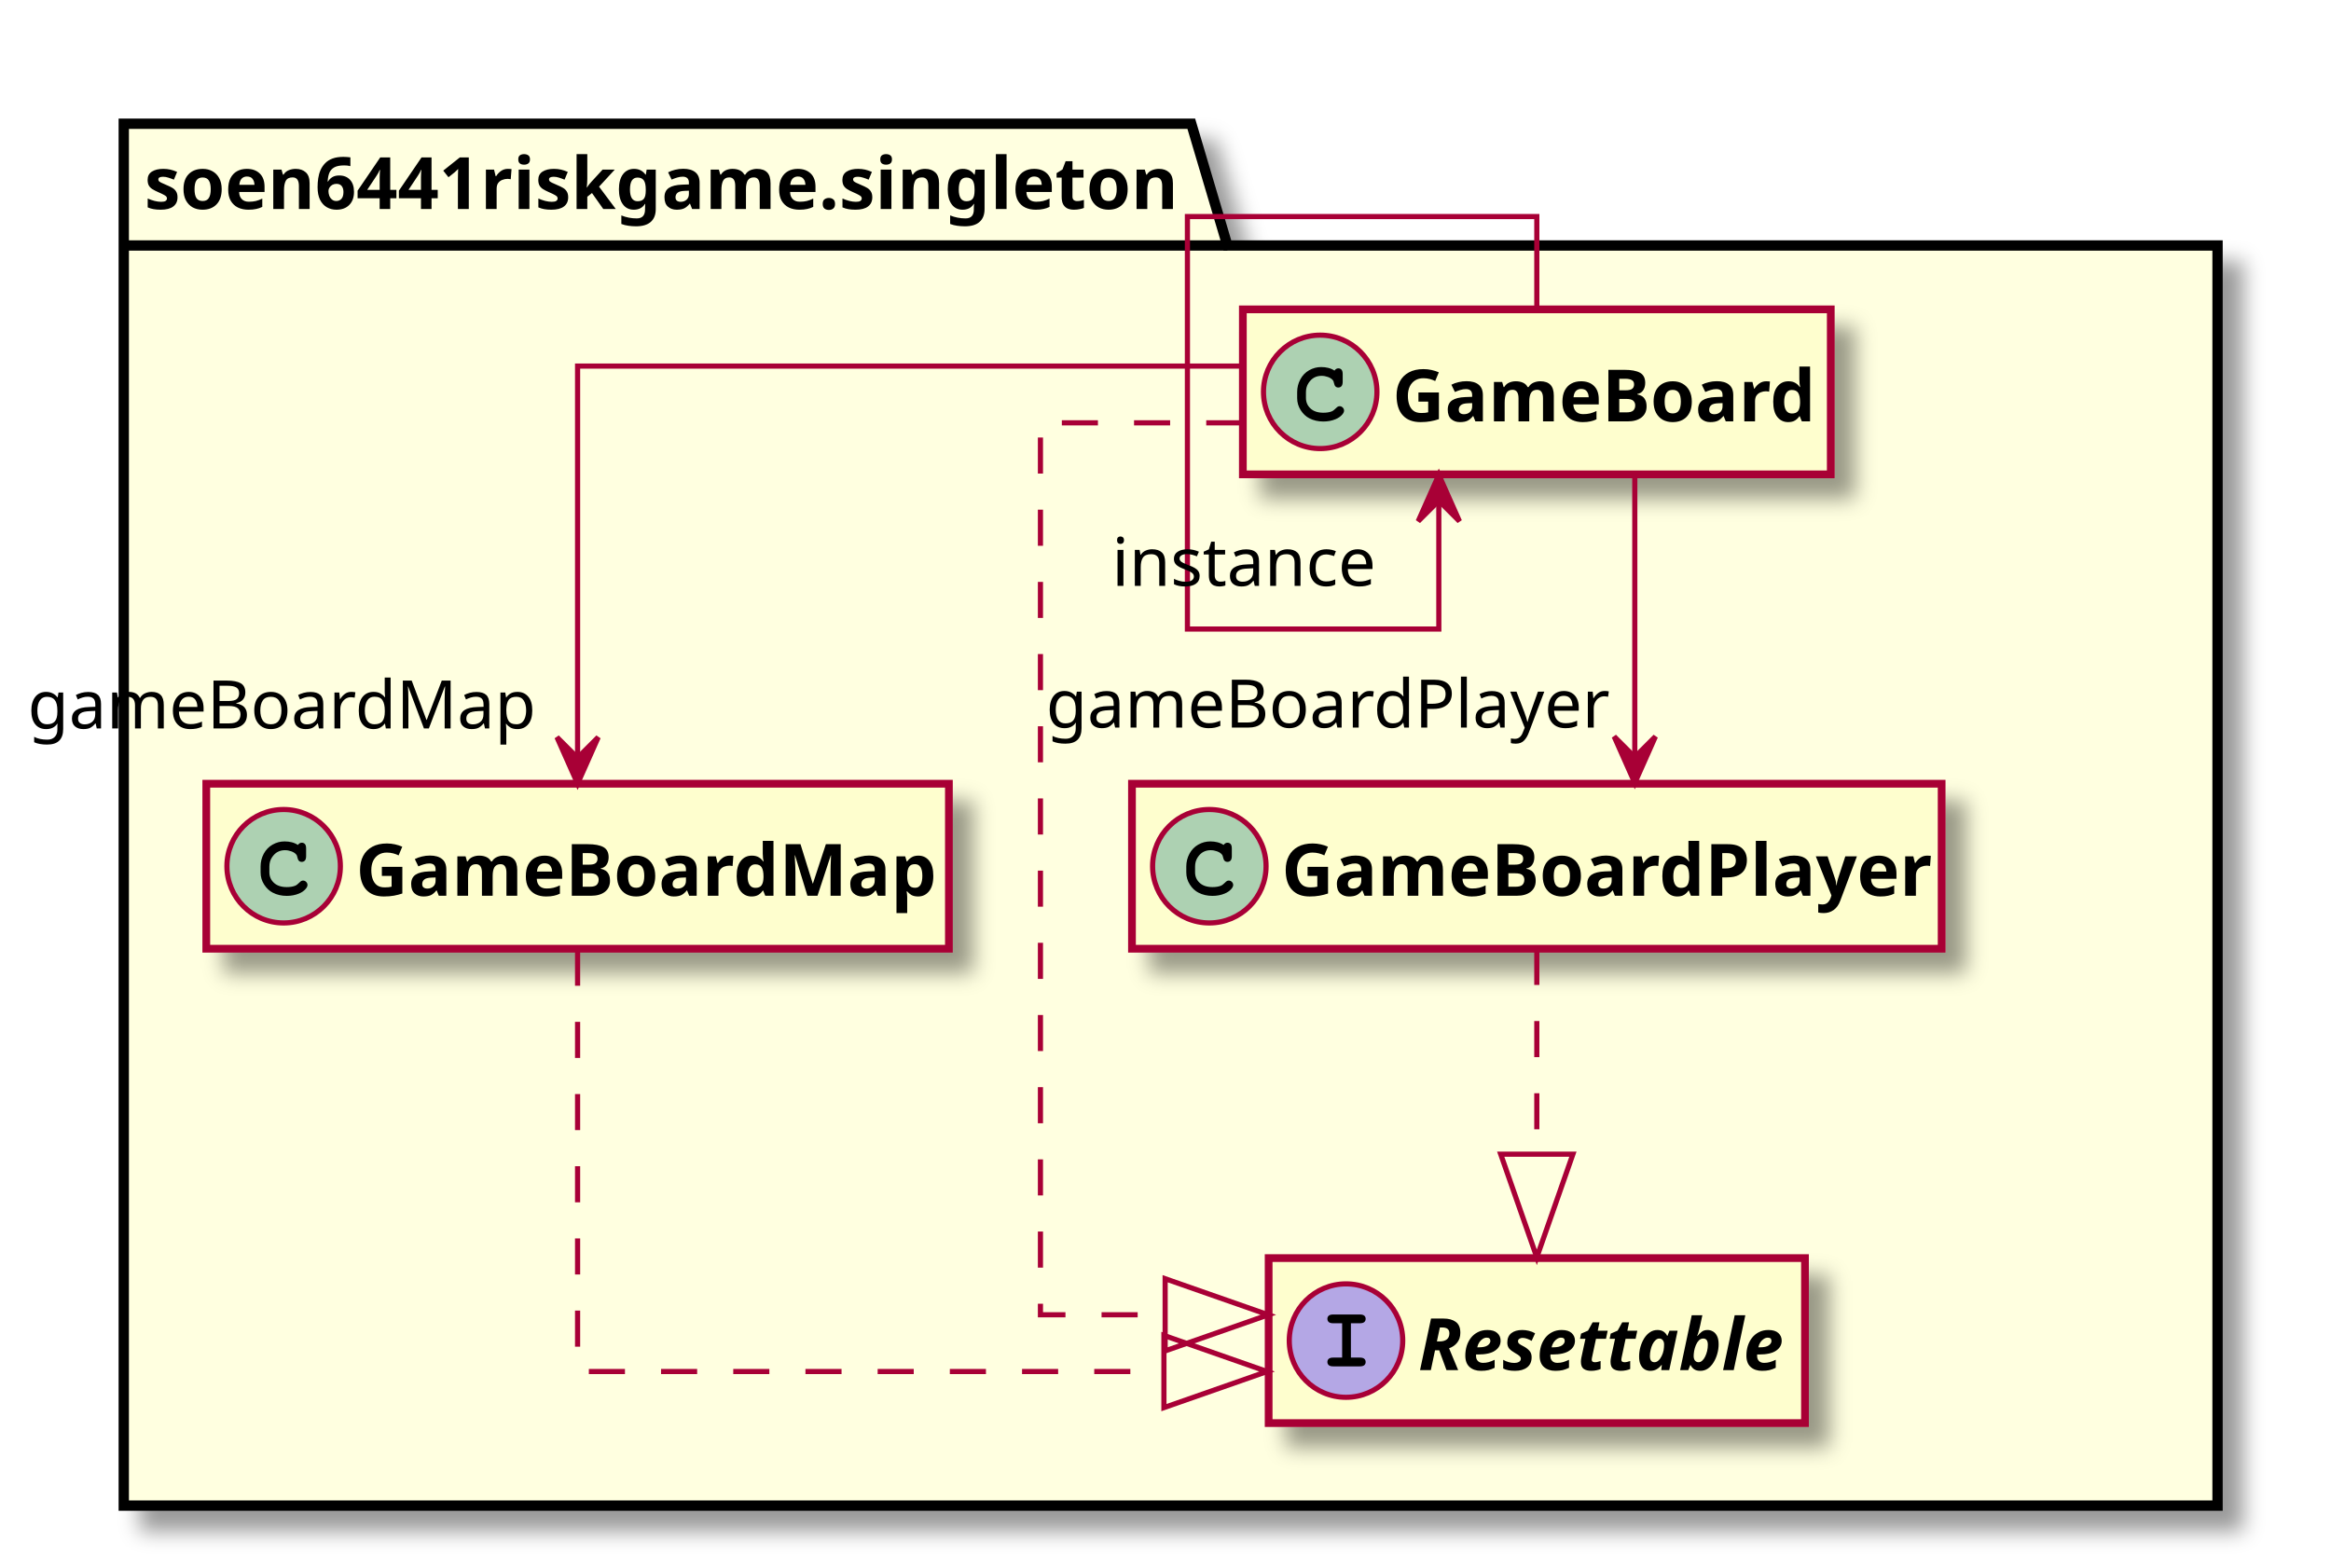
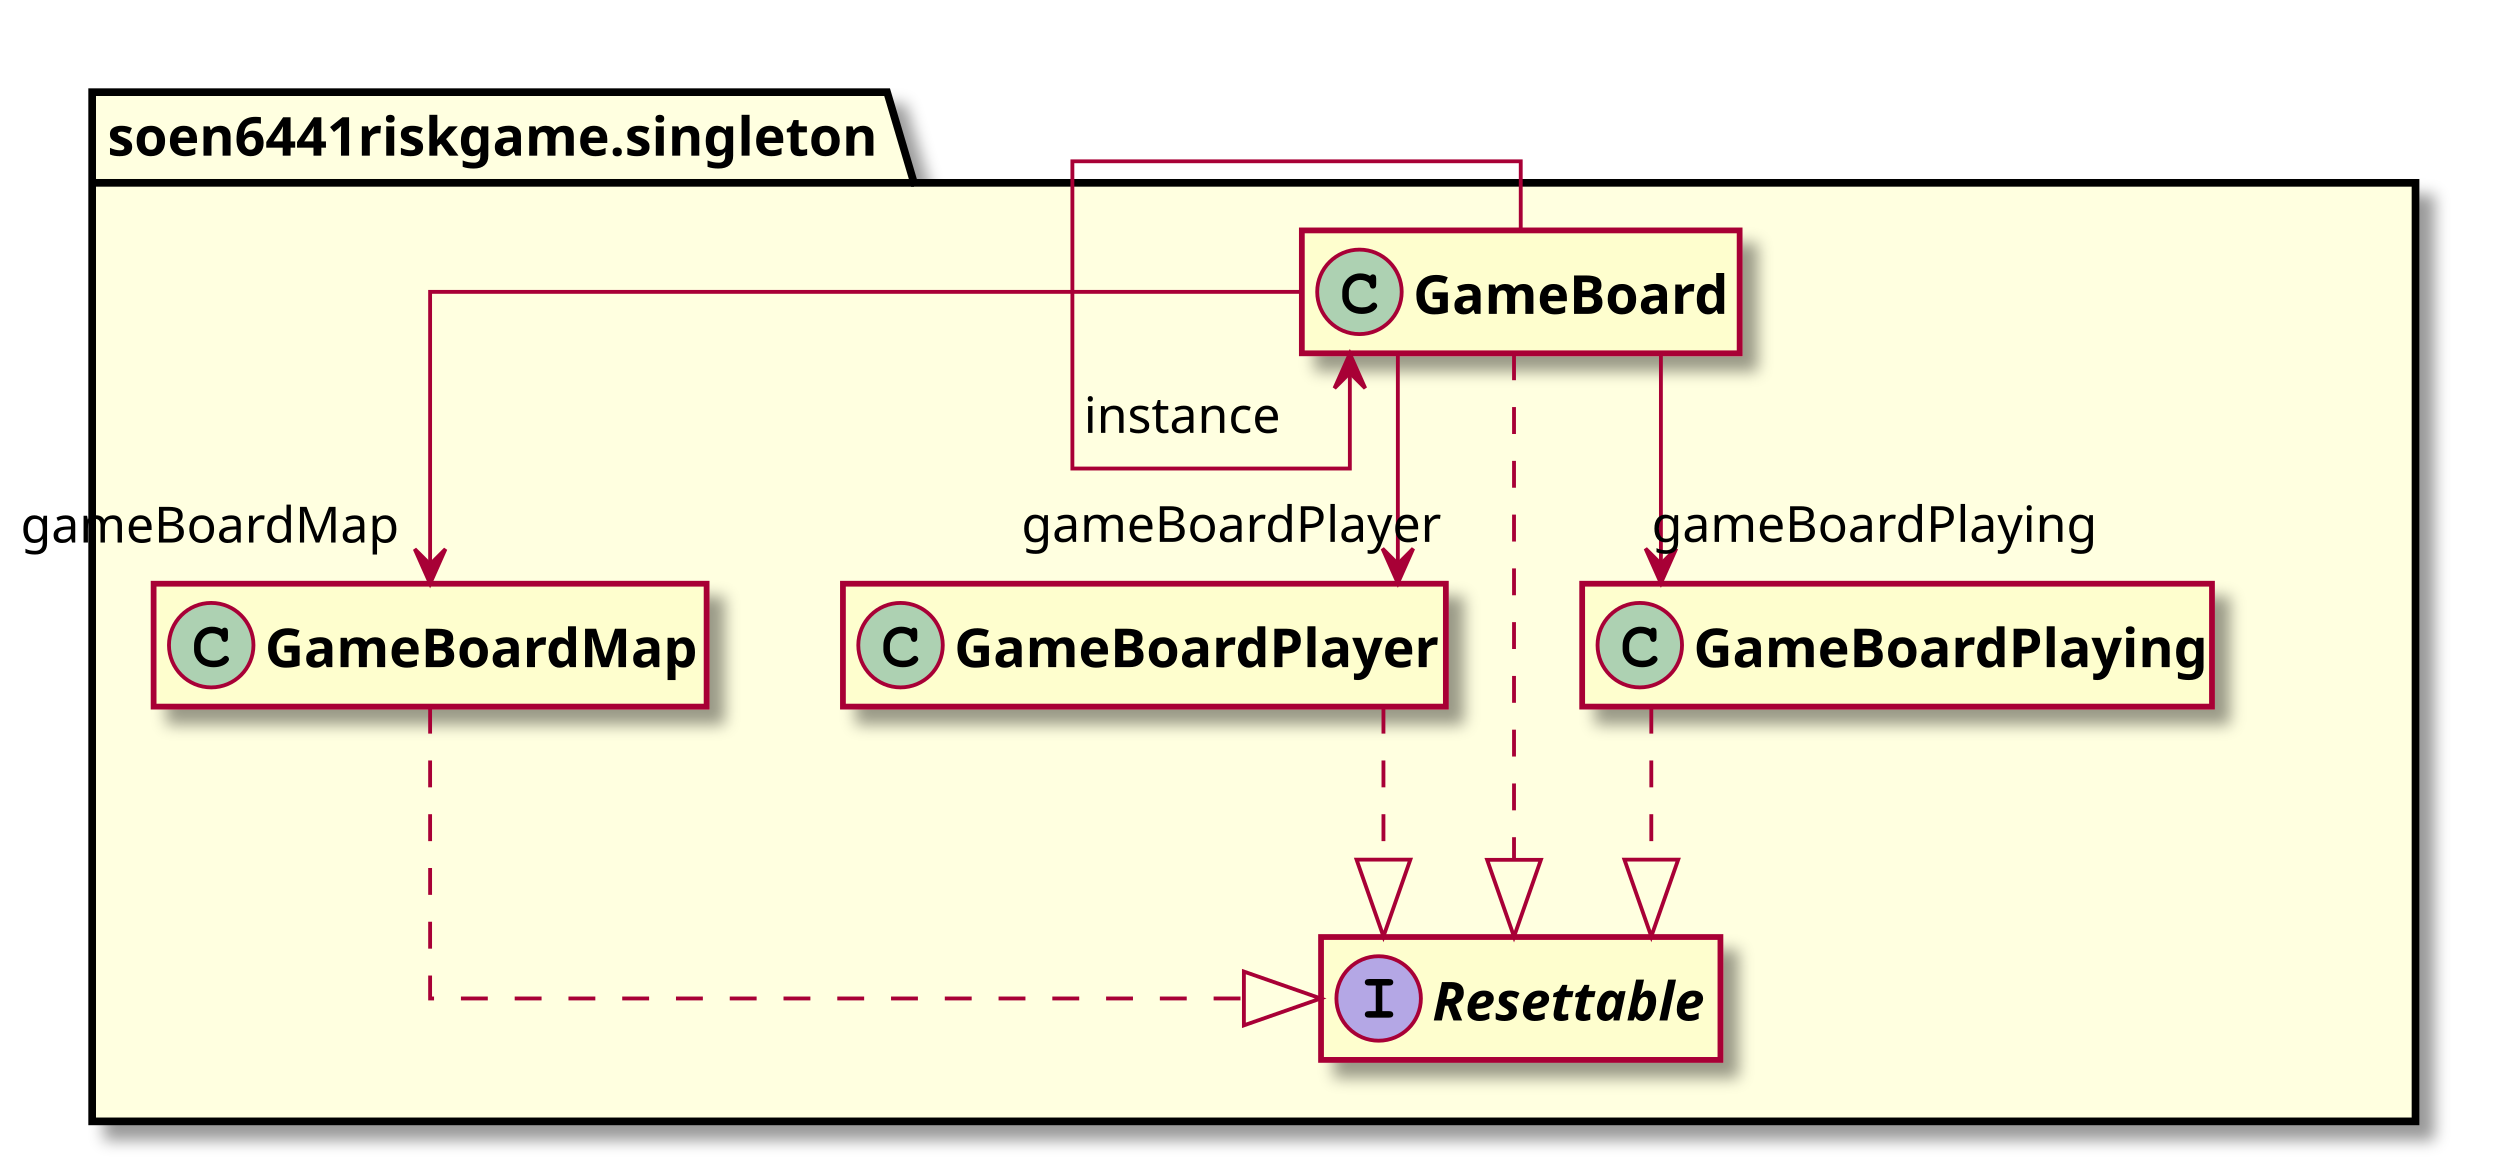
- <svg xmlns="http://www.w3.org/2000/svg" xmlns:xlink="http://www.w3.org/1999/xlink" contentScriptType="application/ecmascript" contentStyleType="text/css" height="304px" preserveAspectRatio="none" style="width:452px;height:304px;" version="1.1" viewBox="0 0 452 304" width="452px" zoomAndPan="magnify">
+ <svg xmlns="http://www.w3.org/2000/svg" xmlns:xlink="http://www.w3.org/1999/xlink" contentScriptType="application/ecmascript" contentStyleType="text/css" height="304px" preserveAspectRatio="none" style="width:651px;height:304px;" version="1.1" viewBox="0 0 651 304" width="651px" zoomAndPan="magnify">
  <defs>
-     <filter height="300%" id="f1gnujj4uil7i" width="300%" x="-1" y="-1">
+     <filter height="300%" id="f1a19a5tkecg8g" width="300%" x="-1" y="-1">
      <feGaussianBlur result="blurOut" stdDeviation="2.0" />
      <feColorMatrix in="blurOut" result="blurOut2" type="matrix" values="0 0 0 0 0 0 0 0 0 0 0 0 0 0 0 0 0 0 .4 0" />
      <feOffset dx="4.0" dy="4.0" in="blurOut2" result="blurOut3" />
      <feBlend in="SourceGraphic" in2="blurOut3" mode="normal" />
    </filter>
  </defs>
  <g>
    <a target="_parent" xlink:actuate="onRequest" xlink:href="../../soen6441riskgame/singleton/package-summary.html" xlink:show="new" xlink:title="soen6441riskgame.singleton" xlink:type="simple">
-       <polygon fill="#FFFFE0" filter="url(#f1gnujj4uil7i)" points="24,24,231,24,238,47.609,430,47.609,430,292,24,292,24,24" style="stroke: #000000; stroke-width: 2.0;" />
+       <polygon fill="#FFFFE0" filter="url(#f1a19a5tkecg8g)" points="24,24,231,24,238,47.609,629,47.609,629,292,24,292,24,24" style="stroke: #000000; stroke-width: 2.0;" />
      <line style="stroke: #000000; stroke-width: 2.0;" x1="24" x2="238" y1="47.609" y2="47.609" />
      <text fill="#000000" font-family="sans-serif" font-size="14" font-weight="bold" lengthAdjust="spacingAndGlyphs" textLength="201" x="28" y="40.533">soen6441riskgame.singleton</text>
    </a>
    <a target="_parent" xlink:actuate="onRequest" xlink:href="../../soen6441riskgame/singleton/GameBoard.html" xlink:show="new" xlink:title="soen6441riskgame.singleton.GameBoard" xlink:type="simple">
-       <rect fill="#FEFECE" filter="url(#f1gnujj4uil7i)" height="32" id="soen6441riskgame.singleton.GameBoard" style="stroke: #A80036; stroke-width: 1.5;" width="114" x="241" y="60" />
-       <ellipse cx="256" cy="76" fill="#ADD1B2" rx="11" ry="11" style="stroke: #A80036; stroke-width: 1.0;" />
-       <path d="M258.766,71.875 Q258.922,71.656 259.109,71.547 Q259.297,71.438 259.516,71.438 Q259.891,71.438 260.125,71.695 Q260.359,71.953 260.359,72.562 L260.359,74.016 Q260.359,74.625 260.125,74.891 Q259.891,75.156 259.516,75.156 Q259.172,75.156 258.969,74.953 Q258.766,74.766 258.656,74.25 Q258.609,73.891 258.422,73.703 Q258.094,73.328 257.484,73.109 Q256.875,72.891 256.25,72.891 Q255.484,72.891 254.852,73.219 Q254.219,73.547 253.727,74.297 Q253.234,75.047 253.234,76.078 L253.234,77.172 Q253.234,78.406 254.125,79.227 Q255.016,80.047 256.609,80.047 Q257.547,80.047 258.203,79.797 Q258.594,79.641 259.016,79.203 Q259.281,78.938 259.43,78.859 Q259.578,78.781 259.781,78.781 Q260.109,78.781 260.367,79.039 Q260.625,79.297 260.625,79.641 Q260.625,79.984 260.281,80.391 Q259.781,80.969 258.984,81.297 Q257.906,81.75 256.609,81.75 Q255.094,81.75 253.891,81.125 Q252.906,80.625 252.219,79.555 Q251.531,78.484 251.531,77.203 L251.531,76.047 Q251.531,74.719 252.148,73.57 Q252.766,72.422 253.859,71.805 Q254.953,71.188 256.188,71.188 Q256.922,71.188 257.57,71.352 Q258.219,71.516 258.766,71.875 Z " />
-       <text fill="#000000" font-family="sans-serif" font-size="14" font-weight="bold" lengthAdjust="spacingAndGlyphs" textLength="82" x="270" y="81.728">GameBoard</text>
+       <rect fill="#FEFECE" filter="url(#f1a19a5tkecg8g)" height="32" id="soen6441riskgame.singleton.GameBoard" style="stroke: #A80036; stroke-width: 1.5;" width="114" x="339" y="60" />
+       <ellipse cx="354" cy="76" fill="#ADD1B2" rx="11" ry="11" style="stroke: #A80036; stroke-width: 1.0;" />
+       <path d="M356.766,71.875 Q356.922,71.656 357.109,71.547 Q357.297,71.438 357.516,71.438 Q357.891,71.438 358.125,71.695 Q358.359,71.953 358.359,72.562 L358.359,74.016 Q358.359,74.625 358.125,74.891 Q357.891,75.156 357.516,75.156 Q357.172,75.156 356.969,74.953 Q356.766,74.766 356.656,74.25 Q356.609,73.891 356.422,73.703 Q356.094,73.328 355.484,73.109 Q354.875,72.891 354.25,72.891 Q353.484,72.891 352.852,73.219 Q352.219,73.547 351.727,74.297 Q351.234,75.047 351.234,76.078 L351.234,77.172 Q351.234,78.406 352.125,79.227 Q353.016,80.047 354.609,80.047 Q355.547,80.047 356.203,79.797 Q356.594,79.641 357.016,79.203 Q357.281,78.938 357.43,78.859 Q357.578,78.781 357.781,78.781 Q358.109,78.781 358.367,79.039 Q358.625,79.297 358.625,79.641 Q358.625,79.984 358.281,80.391 Q357.781,80.969 356.984,81.297 Q355.906,81.75 354.609,81.75 Q353.094,81.75 351.891,81.125 Q350.906,80.625 350.219,79.555 Q349.531,78.484 349.531,77.203 L349.531,76.047 Q349.531,74.719 350.148,73.57 Q350.766,72.422 351.859,71.805 Q352.953,71.188 354.188,71.188 Q354.922,71.188 355.57,71.352 Q356.219,71.516 356.766,71.875 Z " />
+       <text fill="#000000" font-family="sans-serif" font-size="14" font-weight="bold" lengthAdjust="spacingAndGlyphs" textLength="82" x="368" y="81.728">GameBoard</text>
    </a>
    <a target="_parent" xlink:actuate="onRequest" xlink:href="../../soen6441riskgame/singleton/GameBoardMap.html" xlink:show="new" xlink:title="soen6441riskgame.singleton.GameBoardMap" xlink:type="simple">
-       <rect fill="#FEFECE" filter="url(#f1gnujj4uil7i)" height="32" id="soen6441riskgame.singleton.GameBoardMap" style="stroke: #A80036; stroke-width: 1.5;" width="144" x="40" y="152" />
+       <rect fill="#FEFECE" filter="url(#f1a19a5tkecg8g)" height="32" id="soen6441riskgame.singleton.GameBoardMap" style="stroke: #A80036; stroke-width: 1.5;" width="144" x="40" y="152" />
      <ellipse cx="55" cy="168" fill="#ADD1B2" rx="11" ry="11" style="stroke: #A80036; stroke-width: 1.0;" />
      <path d="M57.766,163.875 Q57.922,163.656 58.109,163.547 Q58.297,163.438 58.516,163.438 Q58.891,163.438 59.125,163.695 Q59.359,163.953 59.359,164.562 L59.359,166.016 Q59.359,166.625 59.125,166.891 Q58.891,167.156 58.516,167.156 Q58.172,167.156 57.969,166.953 Q57.766,166.766 57.656,166.25 Q57.609,165.891 57.422,165.703 Q57.094,165.328 56.484,165.109 Q55.875,164.891 55.25,164.891 Q54.484,164.891 53.852,165.219 Q53.219,165.547 52.727,166.297 Q52.234,167.047 52.234,168.078 L52.234,169.172 Q52.234,170.406 53.125,171.227 Q54.016,172.047 55.609,172.047 Q56.547,172.047 57.203,171.797 Q57.594,171.641 58.016,171.203 Q58.281,170.938 58.43,170.859 Q58.578,170.781 58.781,170.781 Q59.109,170.781 59.367,171.039 Q59.625,171.297 59.625,171.641 Q59.625,171.984 59.281,172.391 Q58.781,172.969 57.984,173.297 Q56.906,173.75 55.609,173.75 Q54.094,173.75 52.891,173.125 Q51.906,172.625 51.219,171.555 Q50.531,170.484 50.531,169.203 L50.531,168.047 Q50.531,166.719 51.148,165.57 Q51.766,164.422 52.859,163.805 Q53.953,163.188 55.188,163.188 Q55.922,163.188 56.57,163.352 Q57.219,163.516 57.766,163.875 Z " />
      <text fill="#000000" font-family="sans-serif" font-size="14" font-weight="bold" lengthAdjust="spacingAndGlyphs" textLength="112" x="69" y="173.728">GameBoardMap</text>
    </a>
    <a target="_parent" xlink:actuate="onRequest" xlink:href="../../soen6441riskgame/singleton/GameBoardPlayer.html" xlink:show="new" xlink:title="soen6441riskgame.singleton.GameBoardPlayer" xlink:type="simple">
-       <rect fill="#FEFECE" filter="url(#f1gnujj4uil7i)" height="32" id="soen6441riskgame.singleton.GameBoardPlayer" style="stroke: #A80036; stroke-width: 1.5;" width="157" x="219.5" y="152" />
+       <rect fill="#FEFECE" filter="url(#f1a19a5tkecg8g)" height="32" id="soen6441riskgame.singleton.GameBoardPlayer" style="stroke: #A80036; stroke-width: 1.5;" width="157" x="219.5" y="152" />
      <ellipse cx="234.5" cy="168" fill="#ADD1B2" rx="11" ry="11" style="stroke: #A80036; stroke-width: 1.0;" />
      <path d="M237.266,163.875 Q237.422,163.656 237.609,163.547 Q237.797,163.438 238.016,163.438 Q238.391,163.438 238.625,163.695 Q238.859,163.953 238.859,164.562 L238.859,166.016 Q238.859,166.625 238.625,166.891 Q238.391,167.156 238.016,167.156 Q237.672,167.156 237.469,166.953 Q237.266,166.766 237.156,166.25 Q237.109,165.891 236.922,165.703 Q236.594,165.328 235.984,165.109 Q235.375,164.891 234.75,164.891 Q233.984,164.891 233.352,165.219 Q232.719,165.547 232.227,166.297 Q231.734,167.047 231.734,168.078 L231.734,169.172 Q231.734,170.406 232.625,171.227 Q233.516,172.047 235.109,172.047 Q236.047,172.047 236.703,171.797 Q237.094,171.641 237.516,171.203 Q237.781,170.938 237.93,170.859 Q238.078,170.781 238.281,170.781 Q238.609,170.781 238.867,171.039 Q239.125,171.297 239.125,171.641 Q239.125,171.984 238.781,172.391 Q238.281,172.969 237.484,173.297 Q236.406,173.75 235.109,173.75 Q233.594,173.75 232.391,173.125 Q231.406,172.625 230.719,171.555 Q230.031,170.484 230.031,169.203 L230.031,168.047 Q230.031,166.719 230.648,165.57 Q231.266,164.422 232.359,163.805 Q233.453,163.188 234.688,163.188 Q235.422,163.188 236.07,163.352 Q236.719,163.516 237.266,163.875 Z " />
      <text fill="#000000" font-family="sans-serif" font-size="14" font-weight="bold" lengthAdjust="spacingAndGlyphs" textLength="125" x="248.5" y="173.728">GameBoardPlayer</text>
    </a>
+     <a target="_parent" xlink:actuate="onRequest" xlink:href="../../soen6441riskgame/singleton/GameBoardPlaying.html" xlink:show="new" xlink:title="soen6441riskgame.singleton.GameBoardPlaying" xlink:type="simple">
+       <rect fill="#FEFECE" filter="url(#f1a19a5tkecg8g)" height="32" id="soen6441riskgame.singleton.GameBoardPlaying" style="stroke: #A80036; stroke-width: 1.5;" width="164" x="412" y="152" />
+       <ellipse cx="427" cy="168" fill="#ADD1B2" rx="11" ry="11" style="stroke: #A80036; stroke-width: 1.0;" />
+       <path d="M429.766,163.875 Q429.922,163.656 430.109,163.547 Q430.297,163.438 430.516,163.438 Q430.891,163.438 431.125,163.695 Q431.359,163.953 431.359,164.562 L431.359,166.016 Q431.359,166.625 431.125,166.891 Q430.891,167.156 430.516,167.156 Q430.172,167.156 429.969,166.953 Q429.766,166.766 429.656,166.25 Q429.609,165.891 429.422,165.703 Q429.094,165.328 428.484,165.109 Q427.875,164.891 427.25,164.891 Q426.484,164.891 425.852,165.219 Q425.219,165.547 424.727,166.297 Q424.234,167.047 424.234,168.078 L424.234,169.172 Q424.234,170.406 425.125,171.227 Q426.016,172.047 427.609,172.047 Q428.547,172.047 429.203,171.797 Q429.594,171.641 430.016,171.203 Q430.281,170.938 430.43,170.859 Q430.578,170.781 430.781,170.781 Q431.109,170.781 431.367,171.039 Q431.625,171.297 431.625,171.641 Q431.625,171.984 431.281,172.391 Q430.781,172.969 429.984,173.297 Q428.906,173.75 427.609,173.75 Q426.094,173.75 424.891,173.125 Q423.906,172.625 423.219,171.555 Q422.531,170.484 422.531,169.203 L422.531,168.047 Q422.531,166.719 423.148,165.57 Q423.766,164.422 424.859,163.805 Q425.953,163.188 427.188,163.188 Q427.922,163.188 428.57,163.352 Q429.219,163.516 429.766,163.875 Z " />
+       <text fill="#000000" font-family="sans-serif" font-size="14" font-weight="bold" lengthAdjust="spacingAndGlyphs" textLength="132" x="441" y="173.728">GameBoardPlaying</text>
+     </a>
    <a target="_parent" xlink:actuate="onRequest" xlink:href="../../soen6441riskgame/singleton/Resettable.html" xlink:show="new" xlink:title="soen6441riskgame.singleton.Resettable" xlink:type="simple">
-       <rect fill="#FEFECE" filter="url(#f1gnujj4uil7i)" height="32" id="soen6441riskgame.singleton.Resettable" style="stroke: #A80036; stroke-width: 1.5;" width="104" x="246" y="244" />
-       <ellipse cx="261" cy="260" fill="#B4A7E5" rx="11" ry="11" style="stroke: #A80036; stroke-width: 1.0;" />
-       <path d="M261.953,256.641 L261.953,263.297 L263.672,263.297 Q264.281,263.297 264.547,263.531 Q264.812,263.766 264.812,264.156 Q264.812,264.531 264.547,264.766 Q264.281,265 263.672,265 L258.531,265 Q257.922,265 257.656,264.766 Q257.391,264.531 257.391,264.141 Q257.391,263.766 257.656,263.531 Q257.922,263.297 258.531,263.297 L260.25,263.297 L260.25,256.641 L258.531,256.641 Q257.922,256.641 257.656,256.406 Q257.391,256.172 257.391,255.781 Q257.391,255.406 257.656,255.172 Q257.922,254.938 258.531,254.938 L263.672,254.938 Q264.281,254.938 264.547,255.172 Q264.812,255.406 264.812,255.781 Q264.812,256.172 264.547,256.406 Q264.281,256.641 263.672,256.641 L261.953,256.641 Z " />
-       <text fill="#000000" font-family="sans-serif" font-size="14" font-style="italic" font-weight="bold" lengthAdjust="spacingAndGlyphs" textLength="72" x="275" y="265.728">Resettable</text>
+       <rect fill="#FEFECE" filter="url(#f1a19a5tkecg8g)" height="32" id="soen6441riskgame.singleton.Resettable" style="stroke: #A80036; stroke-width: 1.5;" width="104" x="344" y="244" />
+       <ellipse cx="359" cy="260" fill="#B4A7E5" rx="11" ry="11" style="stroke: #A80036; stroke-width: 1.0;" />
+       <path d="M359.953,256.641 L359.953,263.297 L361.672,263.297 Q362.281,263.297 362.547,263.531 Q362.812,263.766 362.812,264.156 Q362.812,264.531 362.547,264.766 Q362.281,265 361.672,265 L356.531,265 Q355.922,265 355.656,264.766 Q355.391,264.531 355.391,264.141 Q355.391,263.766 355.656,263.531 Q355.922,263.297 356.531,263.297 L358.25,263.297 L358.25,256.641 L356.531,256.641 Q355.922,256.641 355.656,256.406 Q355.391,256.172 355.391,255.781 Q355.391,255.406 355.656,255.172 Q355.922,254.938 356.531,254.938 L361.672,254.938 Q362.281,254.938 362.547,255.172 Q362.812,255.406 362.812,255.781 Q362.812,256.172 362.547,256.406 Q362.281,256.641 361.672,256.641 L359.953,256.641 Z " />
+       <text fill="#000000" font-family="sans-serif" font-size="14" font-style="italic" font-weight="bold" lengthAdjust="spacingAndGlyphs" textLength="72" x="373" y="265.728">Resettable</text>
    </a>
-     <path d="M298,59.797 C298,51.04 298,42 298,42 C298,42 230.25,42 230.25,42 C230.25,42 230.25,122 230.25,122 C230.25,122 279,122 279,122 C279,122 279,97.089 279,97.089 " fill="none" id="soen6441riskgame.singleton.GameBoard-soen6441riskgame.singleton.GameBoard" style="stroke: #A80036; stroke-width: 1.0;" />
-     <polygon fill="#A80036" points="279,92.089,275,101.089,279,97.089,283,101.089,279,92.089" style="stroke: #A80036; stroke-width: 1.0;" />
-     <text fill="#000000" font-family="sans-serif" font-size="13" lengthAdjust="spacingAndGlyphs" textLength="49" x="215.591" y="113.622">instance</text>
-     <path d="M317,92.025 C317,92.025 317,146.85 317,146.85 " fill="none" id="soen6441riskgame.singleton.GameBoard-soen6441riskgame.singleton.GameBoardPlayer" style="stroke: #A80036; stroke-width: 1.0;" />
-     <polygon fill="#A80036" points="317,151.85,321,142.85,317,146.85,313,142.85,317,151.85" style="stroke: #A80036; stroke-width: 1.0;" />
-     <text fill="#000000" font-family="sans-serif" font-size="13" lengthAdjust="spacingAndGlyphs" textLength="103" x="202.828" y="141.104">gameBoardPlayer</text>
-     <path d="M240.93,71 C186.254,71 112,71 112,71 C112,71 112,146.982 112,146.982 " fill="none" id="soen6441riskgame.singleton.GameBoard-soen6441riskgame.singleton.GameBoardMap" style="stroke: #A80036; stroke-width: 1.0;" />
-     <polygon fill="#A80036" points="112,151.982,116,142.982,112,146.982,108,142.982,112,151.982" style="stroke: #A80036; stroke-width: 1.0;" />
-     <text fill="#000000" font-family="sans-serif" font-size="13" lengthAdjust="spacingAndGlyphs" textLength="91" x="5.359" y="141.281">gameBoardMap</text>
-     <path d="M240.899,82 C220.173,82 201.75,82 201.75,82 C201.75,82 201.75,255 201.75,255 C201.75,255 225.931,255 225.931,255 " fill="none" id="soen6441riskgame.singleton.GameBoard-soen6441riskgame.singleton.Resettable" style="stroke: #A80036; stroke-width: 1.0; stroke-dasharray: 7.0,7.0;" />
-     <polygon fill="none" points="225.931,248,245.931,255,225.931,262,225.931,248" style="stroke: #A80036; stroke-width: 1.0;" />
-     <path d="M112,184.183 C112,212.018 112,266 112,266 C112,266 225.694,266 225.694,266 " fill="none" id="soen6441riskgame.singleton.GameBoardMap-soen6441riskgame.singleton.Resettable" style="stroke: #A80036; stroke-width: 1.0; stroke-dasharray: 7.0,7.0;" />
-     <polygon fill="none" points="225.694,259,245.694,266,225.694,273,225.694,259" style="stroke: #A80036; stroke-width: 1.0;" />
-     <path d="M298,184.025 C298,184.025 298,223.85 298,223.85 " fill="none" id="soen6441riskgame.singleton.GameBoardPlayer-soen6441riskgame.singleton.Resettable" style="stroke: #A80036; stroke-width: 1.0; stroke-dasharray: 7.0,7.0;" />
-     <polygon fill="none" points="305,223.85,298,243.85,291,223.85,305,223.85" style="stroke: #A80036; stroke-width: 1.0;" />
+     <path d="M396,59.797 C396,51.04 396,42 396,42 C396,42 279.25,42 279.25,42 C279.25,42 279.25,122 279.25,122 C279.25,122 351.5,122 351.5,122 C351.5,122 351.5,97.089 351.5,97.089 " fill="none" id="soen6441riskgame.singleton.GameBoard-soen6441riskgame.singleton.GameBoard" style="stroke: #A80036; stroke-width: 1.0;" />
+     <polygon fill="#A80036" points="351.5,92.089,347.5,101.089,351.5,97.089,355.5,101.089,351.5,92.089" style="stroke: #A80036; stroke-width: 1.0;" />
+     <text fill="#000000" font-family="sans-serif" font-size="13" lengthAdjust="spacingAndGlyphs" textLength="49" x="282.231" y="112.712">instance</text>
+     <path d="M364,92.025 C364,92.025 364,146.85 364,146.85 " fill="none" id="soen6441riskgame.singleton.GameBoard-soen6441riskgame.singleton.GameBoardPlayer" style="stroke: #A80036; stroke-width: 1.0;" />
+     <polygon fill="#A80036" points="364,151.85,368,142.85,364,146.85,360,142.85,364,151.85" style="stroke: #A80036; stroke-width: 1.0;" />
+     <text fill="#000000" font-family="sans-serif" font-size="13" lengthAdjust="spacingAndGlyphs" textLength="103" x="265.984" y="141.104">gameBoardPlayer</text>
+     <path d="M338.87,76 C255.937,76 112,76 112,76 C112,76 112,146.975 112,146.975 " fill="none" id="soen6441riskgame.singleton.GameBoard-soen6441riskgame.singleton.GameBoardMap" style="stroke: #A80036; stroke-width: 1.0;" />
+     <polygon fill="#A80036" points="112,151.975,116,142.975,112,146.975,108,142.975,112,151.975" style="stroke: #A80036; stroke-width: 1.0;" />
+     <text fill="#000000" font-family="sans-serif" font-size="13" lengthAdjust="spacingAndGlyphs" textLength="91" x="5.359" y="141.272">gameBoardMap</text>
+     <path d="M432.5,92.025 C432.5,92.025 432.5,146.85 432.5,146.85 " fill="none" id="soen6441riskgame.singleton.GameBoard-soen6441riskgame.singleton.GameBoardPlaying" style="stroke: #A80036; stroke-width: 1.0;" />
+     <polygon fill="#A80036" points="432.5,151.85,436.5,142.85,432.5,146.85,428.5,142.85,432.5,151.85" style="stroke: #A80036; stroke-width: 1.0;" />
+     <text fill="#000000" font-family="sans-serif" font-size="13" lengthAdjust="spacingAndGlyphs" textLength="109" x="430.094" y="141.104">gameBoardPlaying</text>
+     <path d="M394.25,92.007 C394.25,92.007 394.25,223.899 394.25,223.899 " fill="none" id="soen6441riskgame.singleton.GameBoard-soen6441riskgame.singleton.Resettable" style="stroke: #A80036; stroke-width: 1.0; stroke-dasharray: 7.0,7.0;" />
+     <polygon fill="none" points="401.25,223.899,394.25,243.899,387.25,223.899,401.25,223.899" style="stroke: #A80036; stroke-width: 1.0;" />
+     <path d="M112,184.025 C112,210.384 112,260 112,260 C112,260 323.91,260 323.91,260 " fill="none" id="soen6441riskgame.singleton.GameBoardMap-soen6441riskgame.singleton.Resettable" style="stroke: #A80036; stroke-width: 1.0; stroke-dasharray: 7.0,7.0;" />
+     <polygon fill="none" points="323.91,253,343.91,260,323.91,267,323.91,253" style="stroke: #A80036; stroke-width: 1.0;" />
+     <path d="M360.25,184.025 C360.25,184.025 360.25,223.85 360.25,223.85 " fill="none" id="soen6441riskgame.singleton.GameBoardPlayer-soen6441riskgame.singleton.Resettable" style="stroke: #A80036; stroke-width: 1.0; stroke-dasharray: 7.0,7.0;" />
+     <polygon fill="none" points="367.25,223.85,360.25,243.85,353.25,223.85,367.25,223.85" style="stroke: #A80036; stroke-width: 1.0;" />
+     <path d="M430,184.025 C430,184.025 430,223.85 430,223.85 " fill="none" id="soen6441riskgame.singleton.GameBoardPlaying-soen6441riskgame.singleton.Resettable" style="stroke: #A80036; stroke-width: 1.0; stroke-dasharray: 7.0,7.0;" />
+     <polygon fill="none" points="437,223.85,430,243.85,423,223.85,437,223.85" style="stroke: #A80036; stroke-width: 1.0;" />
  </g>
</svg>
